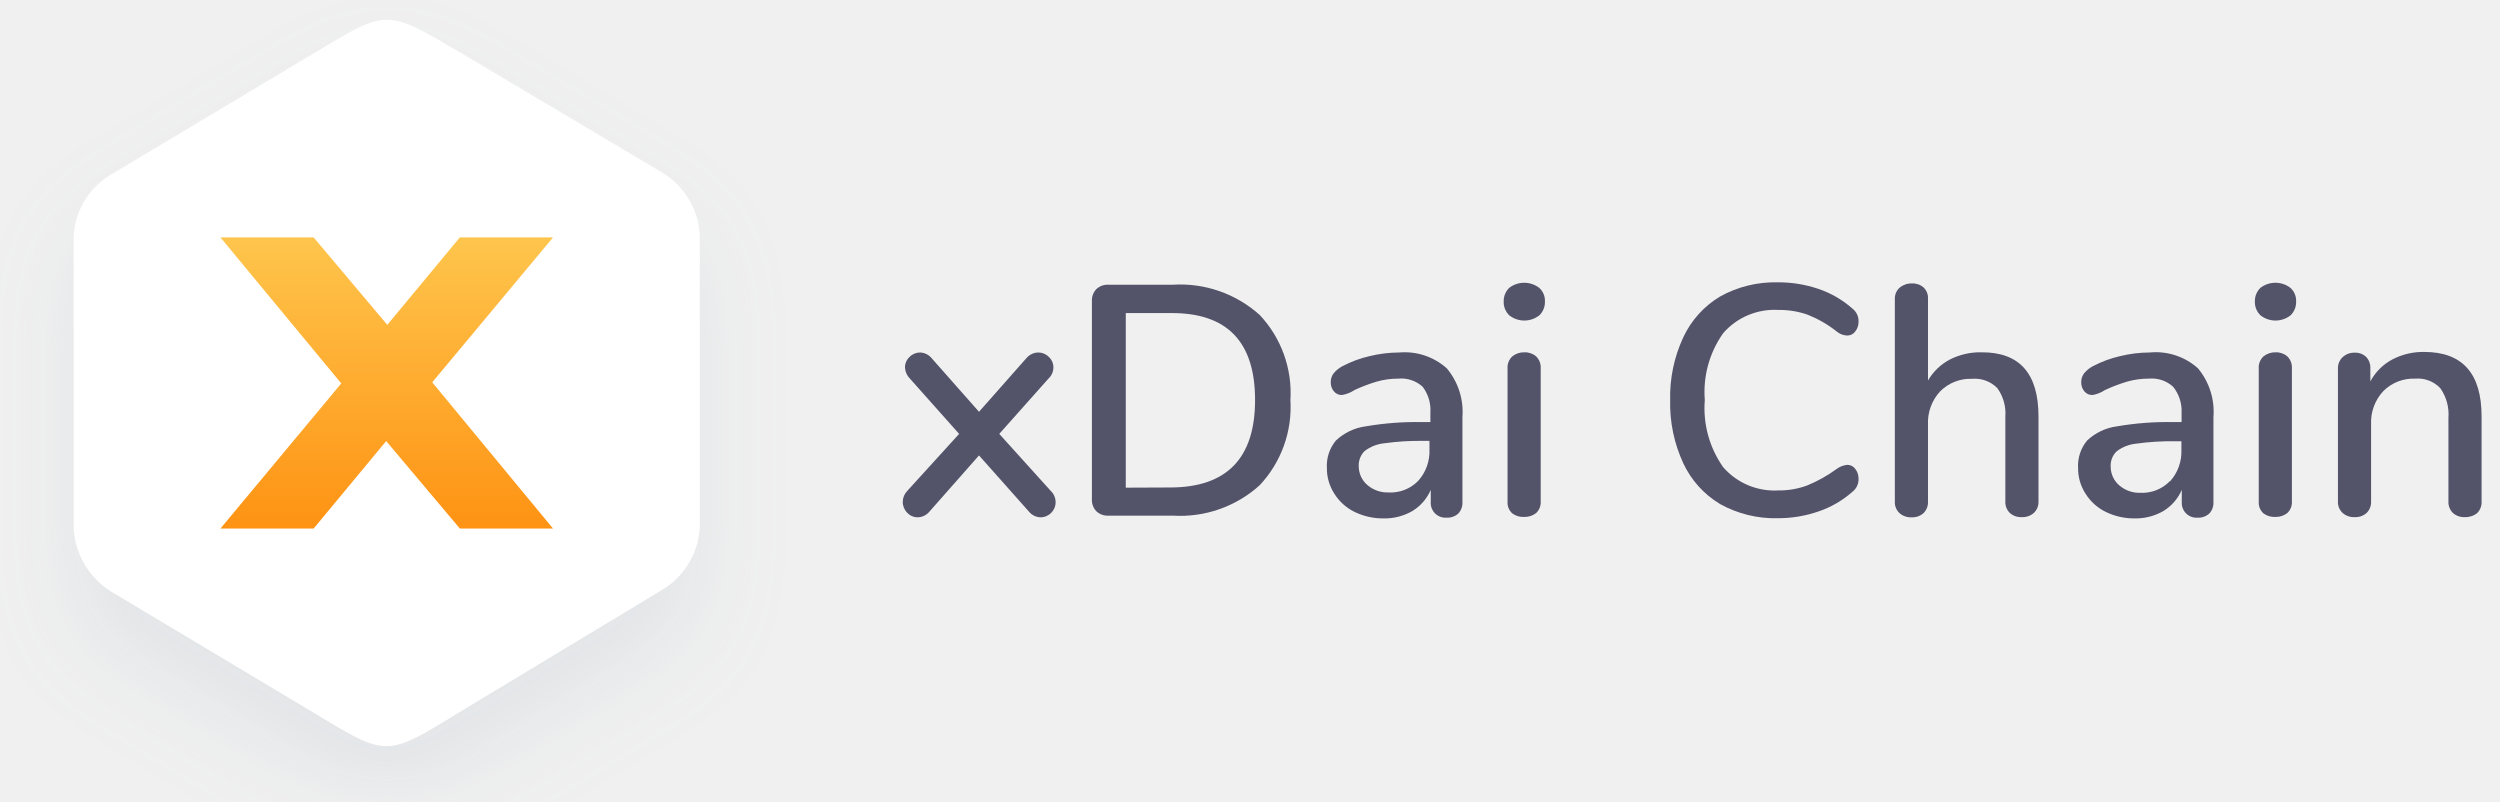
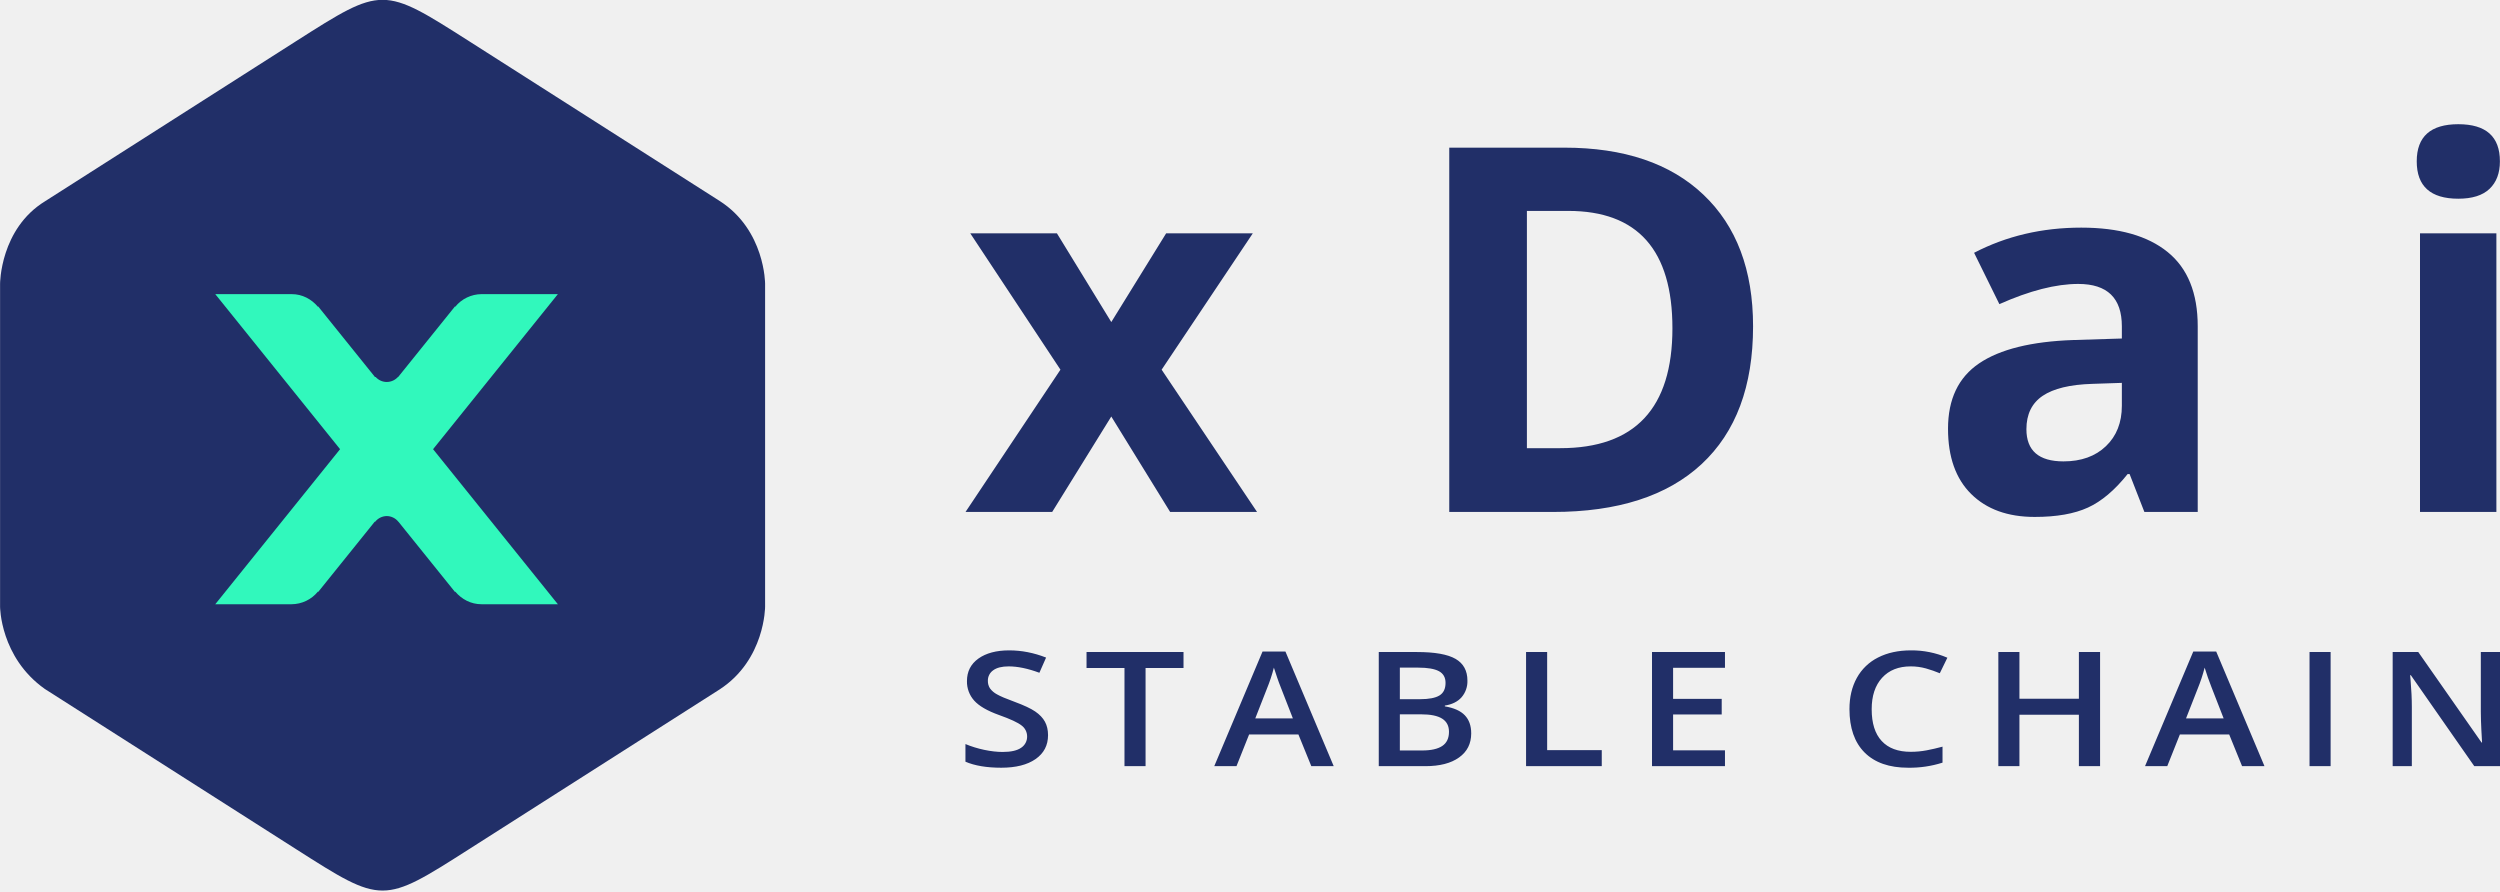
- <svg xmlns="http://www.w3.org/2000/svg" width="135.75" height="43.5" viewBox="0 0 135.75 43.5">
-   <defs>
-     <style>
-       .a {
-         fill: #fff;
-         filter: url(#b);
-       }
- 
-       .b {
-         fill: url(#a);
-       }
- 
-       .c {
-         fill: #53546a;
-       }
-     </style>
-     <linearGradient id="a" x1="21" y1="12.89" x2="21" y2="28.58" gradientUnits="userSpaceOnUse">
-       <stop offset="0" stop-color="#fec54c" />
-       <stop offset="1" stop-color="#fe9314" />
-     </linearGradient>
-     <filter filterUnits="userSpaceOnUse" height="49" id="b" width="43" x="0" y="0">
-       <feOffset dy="3" in="SourceAlpha" />
-       <feGaussianBlur result="blurOut" stdDeviation="2.236" />
-       <feFlood flood-color="#ABBAC7" result="floodOut" />
-       <feComposite in="floodOut" in2="blurOut" operator="atop" />
-       <feComponentTransfer>
-         <feFuncA slope=".2" type="linear" />
-       </feComponentTransfer>
-       <feMerge>
-         <feMergeNode />
-         <feMergeNode in="SourceGraphic" />
-       </feMerge>
-     </filter>
-   </defs>
-   <path class="a" d="M17.2,38.8,6,32.1a4.34,4.34,0,0,1-2-3.4V12.9A4.11,4.11,0,0,1,6,9.5L17.2,2.8C21,.5,21,.5,24.9,2.8L36,9.4a4.22,4.22,0,0,1,2,3.4V28.6A4.22,4.22,0,0,1,36,32L24.9,38.7C21,41.1,21,41.1,17.2,38.8Z" />
-   <polygon class="b" points="30.03 12.89 24.97 12.89 21.03 17.64 17.03 12.89 11.97 12.89 18.53 20.82 11.97 28.7 17.03 28.7 20.97 23.95 24.97 28.7 30.03 28.7 23.47 20.76 30.03 12.89" />
-   <g>
-     <path class="c" d="M57.32,27.27a.82.82,0,0,1-.82.82.84.84,0,0,1-.62-.3l-2.72-3.06-2.7,3.06a.85.85,0,0,1-.62.3.77.77,0,0,1-.58-.25.82.82,0,0,1-.24-.59.86.86,0,0,1,.25-.6l2.81-3.09-2.67-3a.92.92,0,0,1-.27-.6.77.77,0,0,1,.25-.58.8.8,0,0,1,.57-.24.85.85,0,0,1,.62.3l2.58,2.92,2.58-2.92a.86.86,0,0,1,.64-.3.8.8,0,0,1,.57.24.77.77,0,0,1,.25.58.83.83,0,0,1-.27.6l-2.67,3,2.79,3.09A.85.85,0,0,1,57.32,27.27Z" />
-     <path class="c" d="M59.53,27.76a.88.88,0,0,1-.24-.65V16.35a.88.88,0,0,1,.24-.65.9.9,0,0,1,.67-.24h3.49A6.46,6.46,0,0,1,68.4,17.1a6.18,6.18,0,0,1,1.67,4.62,6.21,6.21,0,0,1-1.67,4.63A6.44,6.44,0,0,1,63.69,28H60.2A.9.9,0,0,1,59.53,27.76Zm4-1.29q4.62,0,4.62-4.75T63.58,17H61.13v9.48Z" />
-     <path class="c" d="M78.56,20a3.68,3.68,0,0,1,.85,2.65v4.61a.84.84,0,0,1-.23.63.89.89,0,0,1-.64.22.8.8,0,0,1-.85-.85v-.66a2.51,2.51,0,0,1-1,1.15,3,3,0,0,1-1.56.4,3.52,3.52,0,0,1-1.57-.35,2.68,2.68,0,0,1-1.11-1,2.51,2.51,0,0,1-.4-1.39,2.14,2.14,0,0,1,.49-1.49,2.92,2.92,0,0,1,1.62-.77,16.33,16.33,0,0,1,3.1-.23h.41v-.52A2.09,2.09,0,0,0,77.25,21a1.72,1.72,0,0,0-1.32-.44,4.19,4.19,0,0,0-1.17.16,8.78,8.78,0,0,0-1.21.46,1.74,1.74,0,0,1-.68.27.55.55,0,0,1-.44-.2.73.73,0,0,1-.17-.5.77.77,0,0,1,.15-.47,1.59,1.59,0,0,1,.49-.4,6.08,6.08,0,0,1,1.46-.54,6.8,6.8,0,0,1,1.62-.2A3.43,3.43,0,0,1,78.56,20ZM77,26.12a2.41,2.41,0,0,0,.62-1.72v-.46h-.32a13.84,13.84,0,0,0-2.13.13,2.1,2.1,0,0,0-1.07.42,1.09,1.09,0,0,0-.32.84,1.34,1.34,0,0,0,.46,1,1.68,1.68,0,0,0,1.16.41A2.09,2.09,0,0,0,77,26.12Z" />
-     <path class="c" d="M81.95,17.12a1,1,0,0,1-.3-.75,1,1,0,0,1,.3-.74,1.34,1.34,0,0,1,1.63,0,.94.94,0,0,1,.31.74,1,1,0,0,1-.3.75,1.32,1.32,0,0,1-1.64,0Zm.17,10.76a.78.78,0,0,1-.26-.64V20a.81.81,0,0,1,.26-.65,1,1,0,0,1,.65-.22.93.93,0,0,1,.64.22.83.83,0,0,1,.25.65v7.22a.8.8,0,0,1-.25.64,1,1,0,0,1-.64.21A1,1,0,0,1,82.12,27.88Z" />
-     <path class="c" d="M93.4,27.37a5.09,5.09,0,0,1-2-2.22,7.69,7.69,0,0,1-.71-3.42,7.64,7.64,0,0,1,.71-3.41,5.09,5.09,0,0,1,2-2.22,6.13,6.13,0,0,1,3.13-.77,6.72,6.72,0,0,1,2.22.36,5.4,5.4,0,0,1,1.83,1.06.86.86,0,0,1,.34.71.84.84,0,0,1-.18.54.53.53,0,0,1-.43.22.92.92,0,0,1-.59-.23,6.29,6.29,0,0,0-1.56-.9,4.6,4.6,0,0,0-1.59-.26,3.69,3.69,0,0,0-3,1.26,5.53,5.53,0,0,0-1,3.63,5.56,5.56,0,0,0,1,3.65,3.69,3.69,0,0,0,3,1.26,4.34,4.34,0,0,0,1.56-.27,7.49,7.49,0,0,0,1.59-.89,1.16,1.16,0,0,1,.59-.23.53.53,0,0,1,.43.22.84.84,0,0,1,.18.54.86.86,0,0,1-.34.71,5.39,5.39,0,0,1-1.83,1.06,6.72,6.72,0,0,1-2.22.37A6.13,6.13,0,0,1,93.4,27.37Z" />
-     <path class="c" d="M110.69,22.61v4.62a.81.81,0,0,1-.25.62.93.93,0,0,1-.66.23.9.9,0,0,1-.65-.23.82.82,0,0,1-.24-.62V22.63a2.34,2.34,0,0,0-.44-1.56,1.71,1.71,0,0,0-1.36-.5,2.32,2.32,0,0,0-1.74.68,2.49,2.49,0,0,0-.66,1.81v4.18a.82.82,0,0,1-.24.62.9.9,0,0,1-.65.23.92.92,0,0,1-.66-.23.8.8,0,0,1-.25-.62v-11a.79.79,0,0,1,.26-.62,1,1,0,0,1,.67-.23.89.89,0,0,1,.63.22.77.77,0,0,1,.24.6v4.45a3,3,0,0,1,1.19-1.14,3.62,3.62,0,0,1,1.71-.39Q110.69,19.11,110.69,22.61Z" />
-     <path class="c" d="M119.35,20a3.68,3.68,0,0,1,.84,2.65v4.61a.84.84,0,0,1-.23.63.89.89,0,0,1-.64.22.8.8,0,0,1-.85-.85v-.66a2.51,2.51,0,0,1-1,1.15,3,3,0,0,1-1.56.4,3.52,3.52,0,0,1-1.56-.35,2.68,2.68,0,0,1-1.11-1,2.51,2.51,0,0,1-.4-1.39,2.14,2.14,0,0,1,.49-1.49,2.92,2.92,0,0,1,1.62-.77,16.33,16.33,0,0,1,3.1-.23h.41v-.52A2.09,2.09,0,0,0,118,21a1.72,1.72,0,0,0-1.32-.44,4.18,4.18,0,0,0-1.17.16,8.78,8.78,0,0,0-1.21.46,1.75,1.75,0,0,1-.68.27.55.55,0,0,1-.44-.2.73.73,0,0,1-.17-.5.77.77,0,0,1,.15-.47,1.6,1.6,0,0,1,.49-.4,6.1,6.1,0,0,1,1.46-.54,6.8,6.8,0,0,1,1.62-.2A3.43,3.43,0,0,1,119.35,20Zm-1.52,6.14a2.41,2.41,0,0,0,.62-1.72v-.46h-.32a13.85,13.85,0,0,0-2.13.13,2.1,2.1,0,0,0-1.07.42,1.08,1.08,0,0,0-.32.84,1.34,1.34,0,0,0,.46,1,1.68,1.68,0,0,0,1.16.41A2.09,2.09,0,0,0,117.83,26.12Z" />
-     <path class="c" d="M122.74,17.12a1,1,0,0,1-.3-.75,1,1,0,0,1,.3-.74,1.34,1.34,0,0,1,1.63,0,.94.94,0,0,1,.31.74,1,1,0,0,1-.3.75,1.32,1.32,0,0,1-1.64,0Zm.17,10.76a.78.78,0,0,1-.26-.64V20a.81.81,0,0,1,.26-.65,1,1,0,0,1,.65-.22.93.93,0,0,1,.64.22.83.83,0,0,1,.25.65v7.22a.8.8,0,0,1-.25.64,1,1,0,0,1-.64.21A1,1,0,0,1,122.91,27.88Z" />
-     <path class="c" d="M134.75,22.61v4.62a.82.82,0,0,1-.24.63,1,1,0,0,1-.67.22.9.9,0,0,1-.65-.23.82.82,0,0,1-.24-.62V22.7a2.48,2.48,0,0,0-.44-1.62,1.68,1.68,0,0,0-1.36-.52,2.32,2.32,0,0,0-1.74.68,2.49,2.49,0,0,0-.66,1.81v4.18a.82.82,0,0,1-.24.62.9.9,0,0,1-.65.23.92.92,0,0,1-.66-.23.8.8,0,0,1-.25-.62V20a.8.8,0,0,1,.26-.61.91.91,0,0,1,.65-.24.84.84,0,0,1,.62.23.82.82,0,0,1,.23.6v.73a2.89,2.89,0,0,1,1.19-1.19,3.6,3.6,0,0,1,1.73-.41Q134.75,19.11,134.75,22.61Z" />
-   </g>
+ <svg xmlns="http://www.w3.org/2000/svg" width="101" height="36">
+   <path fill="#212F68" fill-rule="evenodd" d="M11.964 34.308L1.81 27.833C.003 26.553.003 24.511.003 24.511V11.464s0-2.222 1.823-3.337l10.138-6.465c3.493-2.225 3.493-2.225 6.992.005l10.123 6.455c1.833 1.177 1.831 3.338 1.831 3.338v13.052s.002 2.139-1.831 3.337l-10.127 6.456c-3.495 2.231-3.495 2.231-6.988.003z" />
+   <path fill="#31F8BC" fill-rule="evenodd" d="M17.496 18.147l5.042 6.264H19.45c-.429 0-.8-.204-1.058-.509l-.012.011-2.282-2.834h-.003a.606.606 0 0 0-.469-.23.608.608 0 0 0-.47.23h-.019l-2.281 2.834-.013-.011a1.379 1.379 0 0 1-1.058.509H8.697l5.042-6.264-5.042-6.264h3.088c.43 0 .801.204 1.058.509l.012-.011 2.294 2.85h.027c.112.122.27.201.45.201a.611.611 0 0 0 .45-.201h.01l2.294-2.85.012.011a1.382 1.382 0 0 1 1.058-.509h3.088l-5.042 6.264z" />
+   <path fill="#212F68" fill-rule="evenodd" d="M99.961 30.953l-2.563-3.675h-.028l.018.206c.033.39.05.748.05 1.072v2.397h-.774v-4.611h1.034l2.556 3.655h.021a19.955 19.955 0 0 1-.029-.528 16.461 16.461 0 0 1-.021-.712v-2.415h.781v4.611h-1.045zm.893-10.27h-3.086V9.427h3.086v11.256zM99.316 8.028c-1.12 0-1.68-.503-1.68-1.51 0-1 .56-1.5 1.68-1.5 1.12 0 1.68.5 1.68 1.5 0 .477-.14.847-.42 1.113-.28.265-.7.397-1.26.397zm-6.011 18.314h.852v4.611h-.852v-4.611zm-3.246 3.33h-1.992l-.51 1.281h-.898l1.949-4.63h.927l1.95 4.63h-.905l-.521-1.281zm-.713-1.905a7.578 7.578 0 0 1-.148-.397 7.769 7.769 0 0 1-.13-.398 6.502 6.502 0 0 1-.281.849l-.471 1.202h1.519l-.489-1.256zm-3.31-8.614h-.081c-.519.651-1.054 1.102-1.603 1.353-.55.252-1.267.378-2.151.378-1.086 0-1.941-.309-2.565-.926-.624-.617-.936-1.497-.936-2.638 0-1.194.42-2.075 1.26-2.642.84-.568 2.106-.882 3.8-.941l1.963-.061v-.493c0-1.142-.587-1.712-1.761-1.712-.904 0-1.966.272-3.187.816l-1.022-2.074c1.302-.678 2.745-1.017 4.33-1.017 1.518 0 2.682.329 3.491.987.81.657 1.214 1.657 1.214 3v7.5h-2.155l-.597-1.53zm-.313-3.685l-1.194.04c-.898.027-1.565.188-2.004.483-.438.296-.658.745-.658 1.349 0 .866.5 1.3 1.498 1.3.715 0 1.287-.205 1.715-.615.428-.409.643-.953.643-1.631v-.926zM77.81 27.005a2.277 2.277 0 0 0-.618-.083c-.49 0-.875.153-1.155.46-.281.307-.421.731-.421 1.271 0 .567.135.994.405 1.284.269.291.66.436 1.171.436.221 0 .435-.02.641-.059.207-.039.422-.089.645-.149v.646a4.36 4.36 0 0 1-1.39.205c-.763 0-1.348-.205-1.757-.613-.409-.409-.613-.995-.613-1.756 0-.479.099-.899.297-1.258a2 2 0 0 1 .861-.827c.376-.191.817-.287 1.323-.287a3.63 3.63 0 0 1 1.475.297l-.306.627a5.145 5.145 0 0 0-.558-.194zm-15.071-6.322H58.55V5.965h4.645c2.414 0 4.29.633 5.625 1.902 1.336 1.269 2.004 3.04 2.004 5.316 0 2.423-.693 4.278-2.079 5.567-1.387 1.288-3.389 1.933-6.006 1.933zm.617-12.162h-1.669v9.585h1.346c3.022 0 4.533-1.615 4.533-4.843 0-3.161-1.403-4.742-4.21-4.742zm-4.072 18.975a.982.982 0 0 1-.235.672c-.157.179-.383.291-.677.337v.032c.365.061.635.181.807.361.172.18.258.423.258.73 0 .415-.163.739-.49.973-.326.235-.781.352-1.363.352h-1.882v-4.611h1.547c.717 0 1.236.092 1.556.277.319.185.479.478.479.877zm-2.73 2.823h.905c.356 0 .626-.061.807-.181.182-.121.273-.313.273-.573 0-.24-.093-.417-.278-.533-.185-.116-.467-.173-.845-.173h-.862v1.46zm1.581-3.202c-.178-.096-.458-.145-.843-.145h-.738v1.275h.82c.356 0 .616-.05.78-.15.164-.1.246-.27.246-.509 0-.217-.088-.374-.265-.471zm-5.679 2.555h-1.992l-.51 1.281h-.898l1.95-4.63h.926l1.95 4.63h-.905l-.521-1.281zm-.713-1.905a6.92 6.92 0 0 1-.147-.397 8.04 8.04 0 0 1-.131-.398 6.502 6.502 0 0 1-.281.849l-.471 1.202h1.519l-.489-1.256zm-4.469-7.084l-2.378-3.856-2.388 3.856h-3.501l3.835-5.748-3.643-5.508H42.7l2.196 3.584 2.216-3.584h3.501l-3.683 5.508 3.855 5.748h-3.511zm-6.766 9.696c.338 0 .587-.057.747-.17a.534.534 0 0 0 .241-.458.55.55 0 0 0-.221-.439c-.148-.119-.452-.261-.913-.425-.475-.17-.81-.365-1.005-.583a1.145 1.145 0 0 1-.292-.789c0-.385.154-.688.463-.909.309-.22.724-.331 1.244-.331.499 0 .996.097 1.49.291l-.271.614c-.463-.172-.877-.258-1.24-.258-.276 0-.485.053-.628.159a.503.503 0 0 0-.213.422.54.54 0 0 0 .085.307.837.837 0 0 0 .282.241c.13.076.366.176.706.3.382.141.663.272.841.394.178.122.309.26.392.413.083.154.125.335.125.543 0 .41-.168.731-.503.965-.335.233-.797.35-1.387.35-.589 0-1.071-.081-1.447-.243v-.713c.238.099.49.177.758.234.267.056.516.085.746.085zm7.306-3.391h-1.533v3.965h-.852v-3.965h-1.533v-.646h3.918v.646zm14.691 3.318h2.206v.647h-3.058v-4.611h.852v3.964zm7.184-3.327h-2.096v1.255h1.964v.631h-1.964v1.448h2.096v.64h-2.948v-4.611h2.948v.637zm11.896 1.249h2.402v-1.886h.856v4.611h-.856v-2.079h-2.402v2.079h-.852v-4.611h.852v1.886z" />
</svg>
